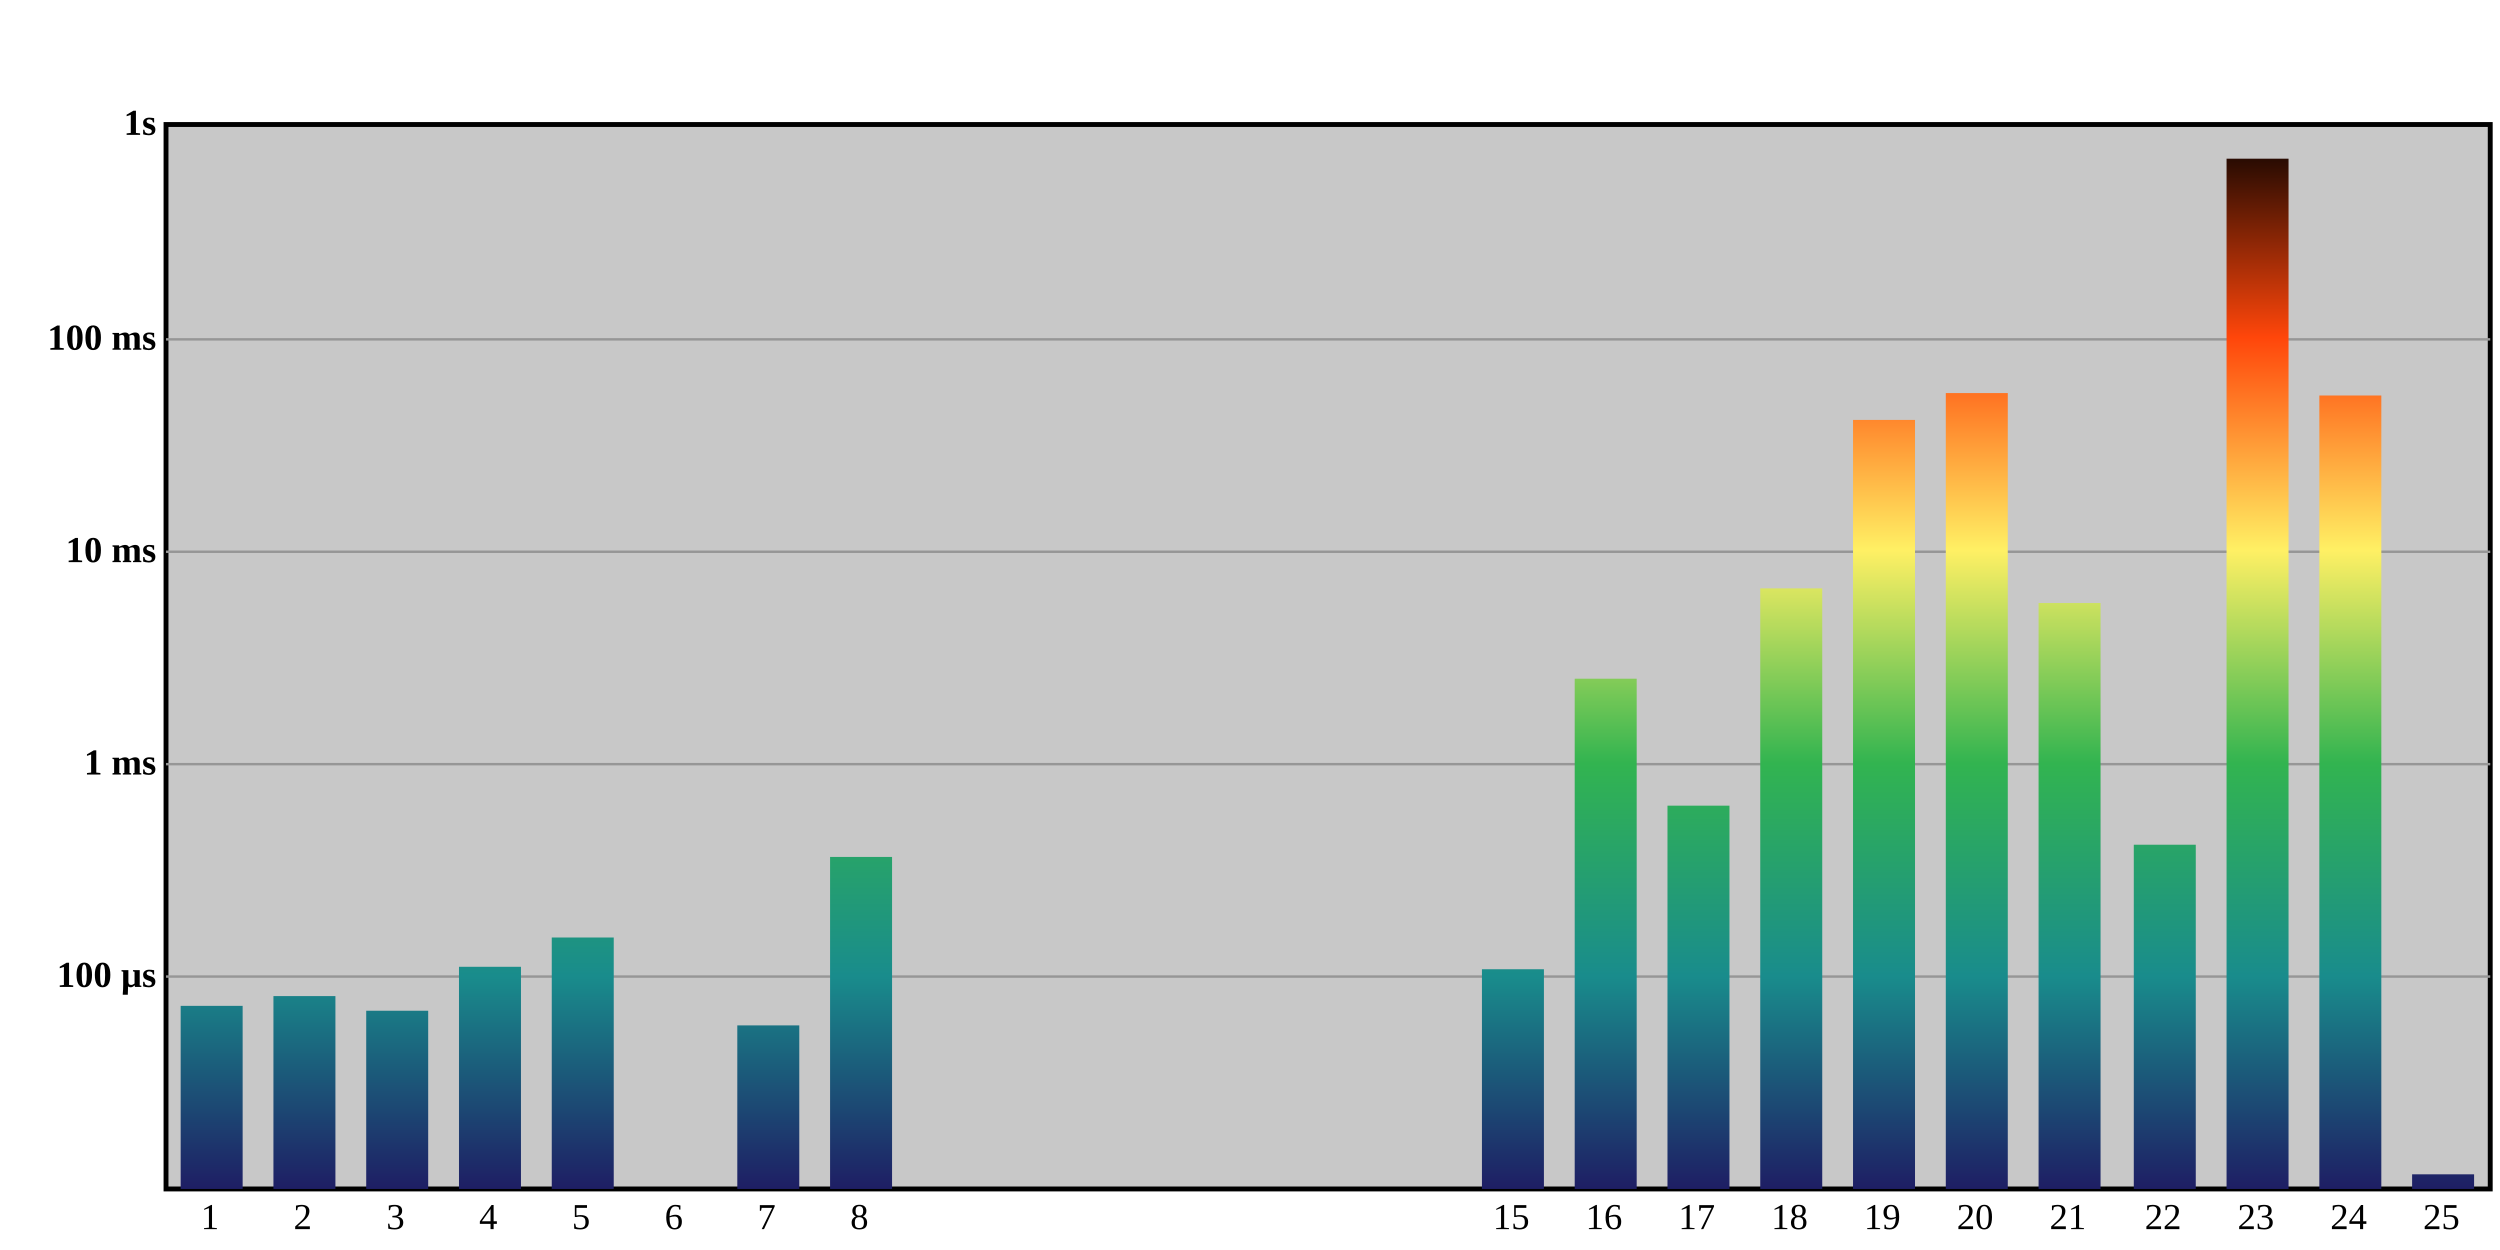
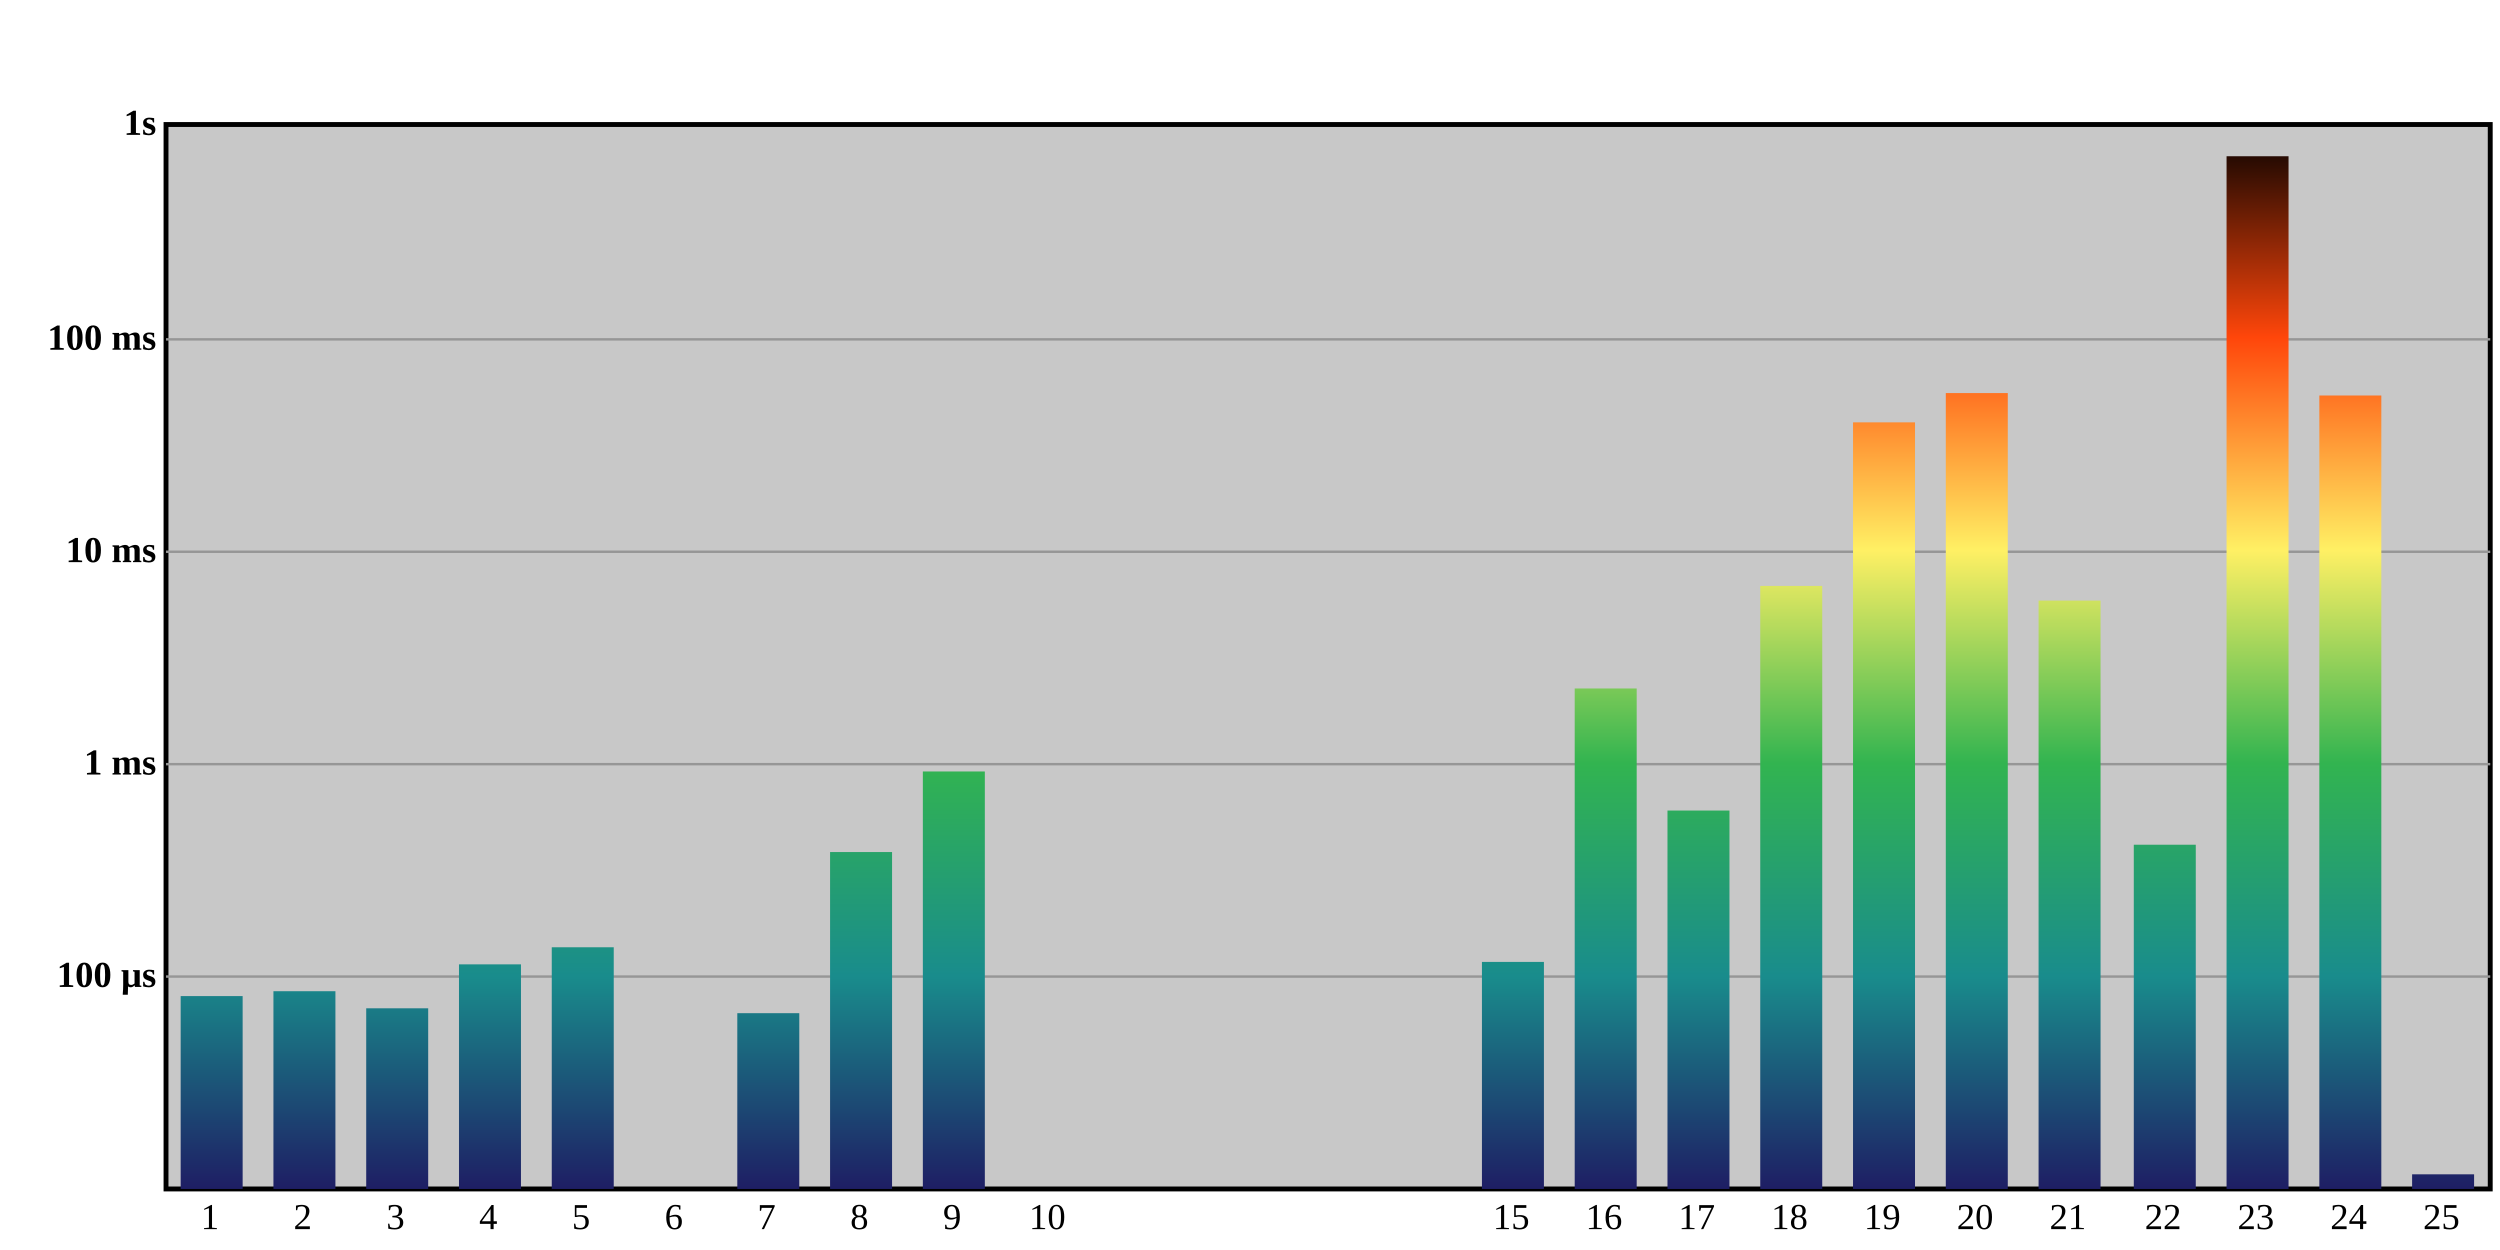
<svg xmlns="http://www.w3.org/2000/svg" height="512" viewBox="0 0 1024 512" width="1024">
  <g>
    <rect fill="rgba(255, 255, 255, 0.6)" height="512" width="1024" x="0" y="0" />
    <rect fill="rgb(200, 200, 200)" height="436" stroke="black" stroke-width="2" width="952" x="68" y="51" />
    <text dominant-baseline="middle" fill="black" font-size="15" font-weight="bold" text-anchor="end" x="64" y="400">
100 µs
</text>
    <line stroke="rgb(150,150,150)" stroke-width="1" x1="68" x2="1020" y1="400" y2="400" />
    <text dominant-baseline="middle" fill="black" font-size="15" font-weight="bold" text-anchor="end" x="64" y="313">
1 ms
</text>
    <line stroke="rgb(150,150,150)" stroke-width="1" x1="68" x2="1020" y1="313" y2="313" />
    <text dominant-baseline="middle" fill="black" font-size="15" font-weight="bold" text-anchor="end" x="64" y="226">
10 ms
</text>
    <line stroke="rgb(150,150,150)" stroke-width="1" x1="68" x2="1020" y1="226" y2="226" />
    <text dominant-baseline="middle" fill="black" font-size="15" font-weight="bold" text-anchor="end" x="64" y="139">
100 ms
</text>
    <line stroke="rgb(150,150,150)" stroke-width="1" x1="68" x2="1020" y1="139" y2="139" />
    <text dominant-baseline="middle" fill="black" font-size="15" font-weight="bold" text-anchor="end" x="64" y="51">
1s
</text>
    <linearGradient gradientUnits="userSpaceOnUse" id="gradient" x1="0%" x2="0%" y1="487" y2="51">
      <stop offset="0%" stop-color="rgb(30,30,100)" />
      <stop offset="20%" stop-color="rgb(25,140,140)" />
      <stop offset="40%" stop-color="rgb(50,180,80)" />
      <stop offset="60%" stop-color="rgb(255,240,100)" />
      <stop offset="80%" stop-color="rgb(255,70,10)" />
      <stop offset="100%" stop-color="black" />
    </linearGradient>
-     <rect fill="url(#gradient)" height="103" id="day05" style="cursor: pointer;" width="25.387" x="226" y="384">
+     <rect fill="url(#gradient)" height="0" id="day10" style="cursor: pointer;" width="25.387" x="417" y="487">
+       <animate attributeName="fill" begin="day10.mouseover" dur="0s" end="day10.mouseout" from="#ec008c" to="#ec008c" />
+     </rect>
+     <text dominant-baseline="middle" fill="black" font-size="15" text-anchor="middle" x="429" y="500">
+ 10
+ </text>
+     <rect fill="url(#gradient)" height="92" id="day04" style="cursor: pointer;" width="25.387" x="188" y="395">
+       <animate attributeName="fill" begin="day04.mouseover" dur="0s" end="day04.mouseout" from="#ec008c" to="#ec008c" />
+     </rect>
+     <text dominant-baseline="middle" fill="black" font-size="15" text-anchor="middle" x="200" y="500">
+ 4
+ </text>
+     <rect fill="url(#gradient)" height="141" id="day22" style="cursor: pointer;" width="25.387" x="874" y="346">
+       <animate attributeName="fill" begin="day22.mouseover" dur="0s" end="day22.mouseout" from="#ec008c" to="#ec008c" />
+     </rect>
+     <text dominant-baseline="middle" fill="black" font-size="15" text-anchor="middle" x="886" y="500">
+ 22
+ </text>
+     <rect fill="url(#gradient)" height="74" id="day03" style="cursor: pointer;" width="25.387" x="150" y="413">
+       <animate attributeName="fill" begin="day03.mouseover" dur="0s" end="day03.mouseout" from="#ec008c" to="#ec008c" />
+     </rect>
+     <text dominant-baseline="middle" fill="black" font-size="15" text-anchor="middle" x="162" y="500">
+ 3
+ </text>
+     <rect fill="url(#gradient)" height="138" id="day08" style="cursor: pointer;" width="25.387" x="340" y="349">
+       <animate attributeName="fill" begin="day08.mouseover" dur="0s" end="day08.mouseout" from="#ec008c" to="#ec008c" />
+     </rect>
+     <text dominant-baseline="middle" fill="black" font-size="15" text-anchor="middle" x="352" y="500">
+ 8
+ </text>
+     <rect fill="url(#gradient)" height="93" id="day15" style="cursor: pointer;" width="25.387" x="607" y="394">
+       <animate attributeName="fill" begin="day15.mouseover" dur="0s" end="day15.mouseout" from="#ec008c" to="#ec008c" />
+     </rect>
+     <text dominant-baseline="middle" fill="black" font-size="15" text-anchor="middle" x="619" y="500">
+ 15
+ </text>
+     <rect fill="url(#gradient)" height="0" id="day06" style="cursor: pointer;" width="25.387" x="264" y="487">
+       <animate attributeName="fill" begin="day06.mouseover" dur="0s" end="day06.mouseout" from="#ec008c" to="#ec008c" />
+     </rect>
+     <text dominant-baseline="middle" fill="black" font-size="15" text-anchor="middle" x="276" y="500">
+ 6
+ </text>
+     <rect fill="url(#gradient)" height="79" id="day01" style="cursor: pointer;" width="25.387" x="74" y="408">
+       <animate attributeName="fill" begin="day01.mouseover" dur="0s" end="day01.mouseout" from="#ec008c" to="#ec008c" />
+     </rect>
+     <text dominant-baseline="middle" fill="black" font-size="15" text-anchor="middle" x="86" y="500">
+ 1
+ </text>
+     <rect fill="url(#gradient)" height="81" id="day02" style="cursor: pointer;" width="25.387" x="112" y="406">
+       <animate attributeName="fill" begin="day02.mouseover" dur="0s" end="day02.mouseout" from="#ec008c" to="#ec008c" />
+     </rect>
+     <text dominant-baseline="middle" fill="black" font-size="15" text-anchor="middle" x="124" y="500">
+ 2
+ </text>
+     <rect fill="url(#gradient)" height="241" id="day21" style="cursor: pointer;" width="25.387" x="835" y="246">
+       <animate attributeName="fill" begin="day21.mouseover" dur="0s" end="day21.mouseout" from="#ec008c" to="#ec008c" />
+     </rect>
+     <text dominant-baseline="middle" fill="black" font-size="15" text-anchor="middle" x="847" y="500">
+ 21
+ </text>
+     <rect fill="url(#gradient)" height="155" id="day17" style="cursor: pointer;" width="25.387" x="683" y="332">
+       <animate attributeName="fill" begin="day17.mouseover" dur="0s" end="day17.mouseout" from="#ec008c" to="#ec008c" />
+     </rect>
+     <text dominant-baseline="middle" fill="black" font-size="15" text-anchor="middle" x="695" y="500">
+ 17
+ </text>
+     <rect fill="url(#gradient)" height="205" id="day16" style="cursor: pointer;" width="25.387" x="645" y="282">
+       <animate attributeName="fill" begin="day16.mouseover" dur="0s" end="day16.mouseout" from="#ec008c" to="#ec008c" />
+     </rect>
+     <text dominant-baseline="middle" fill="black" font-size="15" text-anchor="middle" x="657" y="500">
+ 16
+ </text>
+     <rect fill="url(#gradient)" height="171" id="day09" style="cursor: pointer;" width="25.387" x="378" y="316">
+       <animate attributeName="fill" begin="day09.mouseover" dur="0s" end="day09.mouseout" from="#ec008c" to="#ec008c" />
+     </rect>
+     <text dominant-baseline="middle" fill="black" font-size="15" text-anchor="middle" x="390" y="500">
+ 9
+ </text>
+     <rect fill="url(#gradient)" height="247" id="day18" style="cursor: pointer;" width="25.387" x="721" y="240">
+       <animate attributeName="fill" begin="day18.mouseover" dur="0s" end="day18.mouseout" from="#ec008c" to="#ec008c" />
+     </rect>
+     <text dominant-baseline="middle" fill="black" font-size="15" text-anchor="middle" x="733" y="500">
+ 18
+ </text>
+     <rect fill="url(#gradient)" height="72" id="day07" style="cursor: pointer;" width="25.387" x="302" y="415">
+       <animate attributeName="fill" begin="day07.mouseover" dur="0s" end="day07.mouseout" from="#ec008c" to="#ec008c" />
+     </rect>
+     <text dominant-baseline="middle" fill="black" font-size="15" text-anchor="middle" x="314" y="500">
+ 7
+ </text>
+     <rect fill="url(#gradient)" height="6" id="day25" style="cursor: pointer;" width="25.387" x="988" y="481">
+       <animate attributeName="fill" begin="day25.mouseover" dur="0s" end="day25.mouseout" from="#ec008c" to="#ec008c" />
+     </rect>
+     <text dominant-baseline="middle" fill="black" font-size="15" text-anchor="middle" x="1000" y="500">
+ 25
+ </text>
+     <rect fill="url(#gradient)" height="314" id="day19" style="cursor: pointer;" width="25.387" x="759" y="173">
+       <animate attributeName="fill" begin="day19.mouseover" dur="0s" end="day19.mouseout" from="#ec008c" to="#ec008c" />
+     </rect>
+     <text dominant-baseline="middle" fill="black" font-size="15" text-anchor="middle" x="771" y="500">
+ 19
+ </text>
+     <rect fill="url(#gradient)" height="99" id="day05" style="cursor: pointer;" width="25.387" x="226" y="388">
      <animate attributeName="fill" begin="day05.mouseover" dur="0s" end="day05.mouseout" from="#ec008c" to="#ec008c" />
    </rect>
    <text dominant-baseline="middle" fill="black" font-size="15" text-anchor="middle" x="238" y="500">
5
</text>
-     <rect fill="url(#gradient)" height="91" id="day04" style="cursor: pointer;" width="25.387" x="188" y="396">
-       <animate attributeName="fill" begin="day04.mouseover" dur="0s" end="day04.mouseout" from="#ec008c" to="#ec008c" />
+     <rect fill="url(#gradient)" height="326" id="day20" style="cursor: pointer;" width="25.387" x="797" y="161">
+       <animate attributeName="fill" begin="day20.mouseover" dur="0s" end="day20.mouseout" from="#ec008c" to="#ec008c" />
    </rect>
-     <text dominant-baseline="middle" fill="black" font-size="15" text-anchor="middle" x="200" y="500">
- 4
+     <text dominant-baseline="middle" fill="black" font-size="15" text-anchor="middle" x="809" y="500">
+ 20
</text>
-     <rect fill="url(#gradient)" height="90" id="day15" style="cursor: pointer;" width="25.387" x="607" y="397">
-       <animate attributeName="fill" begin="day15.mouseover" dur="0s" end="day15.mouseout" from="#ec008c" to="#ec008c" />
+     <rect fill="url(#gradient)" height="423" id="day23" style="cursor: pointer;" width="25.387" x="912" y="64">
+       <animate attributeName="fill" begin="day23.mouseover" dur="0s" end="day23.mouseout" from="#ec008c" to="#ec008c" />
    </rect>
-     <text dominant-baseline="middle" fill="black" font-size="15" text-anchor="middle" x="619" y="500">
- 15
+     <text dominant-baseline="middle" fill="black" font-size="15" text-anchor="middle" x="924" y="500">
+ 23
</text>
    <rect fill="url(#gradient)" height="325" id="day24" style="cursor: pointer;" width="25.387" x="950" y="162">
      <animate attributeName="fill" begin="day24.mouseover" dur="0s" end="day24.mouseout" from="#ec008c" to="#ec008c" />
    </rect>
    <text dominant-baseline="middle" fill="black" font-size="15" text-anchor="middle" x="962" y="500">
24
</text>
-     <rect fill="url(#gradient)" height="240" id="day21" style="cursor: pointer;" width="25.387" x="835" y="247">
-       <animate attributeName="fill" begin="day21.mouseover" dur="0s" end="day21.mouseout" from="#ec008c" to="#ec008c" />
-     </rect>
-     <text dominant-baseline="middle" fill="black" font-size="15" text-anchor="middle" x="847" y="500">
- 21
- </text>
-     <rect fill="url(#gradient)" height="315" id="day19" style="cursor: pointer;" width="25.387" x="759" y="172">
-       <animate attributeName="fill" begin="day19.mouseover" dur="0s" end="day19.mouseout" from="#ec008c" to="#ec008c" />
-     </rect>
-     <text dominant-baseline="middle" fill="black" font-size="15" text-anchor="middle" x="771" y="500">
- 19
- </text>
-     <rect fill="url(#gradient)" height="73" id="day03" style="cursor: pointer;" width="25.387" x="150" y="414">
-       <animate attributeName="fill" begin="day03.mouseover" dur="0s" end="day03.mouseout" from="#ec008c" to="#ec008c" />
-     </rect>
-     <text dominant-baseline="middle" fill="black" font-size="15" text-anchor="middle" x="162" y="500">
- 3
- </text>
-     <rect fill="url(#gradient)" height="422" id="day23" style="cursor: pointer;" width="25.387" x="912" y="65">
-       <animate attributeName="fill" begin="day23.mouseover" dur="0s" end="day23.mouseout" from="#ec008c" to="#ec008c" />
-     </rect>
-     <text dominant-baseline="middle" fill="black" font-size="15" text-anchor="middle" x="924" y="500">
- 23
- </text>
-     <rect fill="url(#gradient)" height="136" id="day08" style="cursor: pointer;" width="25.387" x="340" y="351">
-       <animate attributeName="fill" begin="day08.mouseover" dur="0s" end="day08.mouseout" from="#ec008c" to="#ec008c" />
-     </rect>
-     <text dominant-baseline="middle" fill="black" font-size="15" text-anchor="middle" x="352" y="500">
- 8
- </text>
-     <rect fill="url(#gradient)" height="0" id="day06" style="cursor: pointer;" width="25.387" x="264" y="487">
-       <animate attributeName="fill" begin="day06.mouseover" dur="0s" end="day06.mouseout" from="#ec008c" to="#ec008c" />
-     </rect>
-     <text dominant-baseline="middle" fill="black" font-size="15" text-anchor="middle" x="276" y="500">
- 6
- </text>
-     <rect fill="url(#gradient)" height="79" id="day02" style="cursor: pointer;" width="25.387" x="112" y="408">
-       <animate attributeName="fill" begin="day02.mouseover" dur="0s" end="day02.mouseout" from="#ec008c" to="#ec008c" />
-     </rect>
-     <text dominant-baseline="middle" fill="black" font-size="15" text-anchor="middle" x="124" y="500">
- 2
- </text>
-     <rect fill="url(#gradient)" height="157" id="day17" style="cursor: pointer;" width="25.387" x="683" y="330">
-       <animate attributeName="fill" begin="day17.mouseover" dur="0s" end="day17.mouseout" from="#ec008c" to="#ec008c" />
-     </rect>
-     <text dominant-baseline="middle" fill="black" font-size="15" text-anchor="middle" x="695" y="500">
- 17
- </text>
-     <rect fill="url(#gradient)" height="67" id="day07" style="cursor: pointer;" width="25.387" x="302" y="420">
-       <animate attributeName="fill" begin="day07.mouseover" dur="0s" end="day07.mouseout" from="#ec008c" to="#ec008c" />
-     </rect>
-     <text dominant-baseline="middle" fill="black" font-size="15" text-anchor="middle" x="314" y="500">
- 7
- </text>
-     <rect fill="url(#gradient)" height="209" id="day16" style="cursor: pointer;" width="25.387" x="645" y="278">
-       <animate attributeName="fill" begin="day16.mouseover" dur="0s" end="day16.mouseout" from="#ec008c" to="#ec008c" />
-     </rect>
-     <text dominant-baseline="middle" fill="black" font-size="15" text-anchor="middle" x="657" y="500">
- 16
- </text>
-     <rect fill="url(#gradient)" height="326" id="day20" style="cursor: pointer;" width="25.387" x="797" y="161">
-       <animate attributeName="fill" begin="day20.mouseover" dur="0s" end="day20.mouseout" from="#ec008c" to="#ec008c" />
-     </rect>
-     <text dominant-baseline="middle" fill="black" font-size="15" text-anchor="middle" x="809" y="500">
- 20
- </text>
-     <rect fill="url(#gradient)" height="6" id="day25" style="cursor: pointer;" width="25.387" x="988" y="481">
-       <animate attributeName="fill" begin="day25.mouseover" dur="0s" end="day25.mouseout" from="#ec008c" to="#ec008c" />
-     </rect>
-     <text dominant-baseline="middle" fill="black" font-size="15" text-anchor="middle" x="1000" y="500">
- 25
- </text>
-     <rect fill="url(#gradient)" height="141" id="day22" style="cursor: pointer;" width="25.387" x="874" y="346">
-       <animate attributeName="fill" begin="day22.mouseover" dur="0s" end="day22.mouseout" from="#ec008c" to="#ec008c" />
-     </rect>
-     <text dominant-baseline="middle" fill="black" font-size="15" text-anchor="middle" x="886" y="500">
- 22
- </text>
-     <rect fill="url(#gradient)" height="75" id="day01" style="cursor: pointer;" width="25.387" x="74" y="412">
-       <animate attributeName="fill" begin="day01.mouseover" dur="0s" end="day01.mouseout" from="#ec008c" to="#ec008c" />
-     </rect>
-     <text dominant-baseline="middle" fill="black" font-size="15" text-anchor="middle" x="86" y="500">
- 1
- </text>
-     <rect fill="url(#gradient)" height="246" id="day18" style="cursor: pointer;" width="25.387" x="721" y="241">
-       <animate attributeName="fill" begin="day18.mouseover" dur="0s" end="day18.mouseout" from="#ec008c" to="#ec008c" />
-     </rect>
-     <text dominant-baseline="middle" fill="black" font-size="15" text-anchor="middle" x="733" y="500">
- 18
- </text>
  </g>
</svg>
